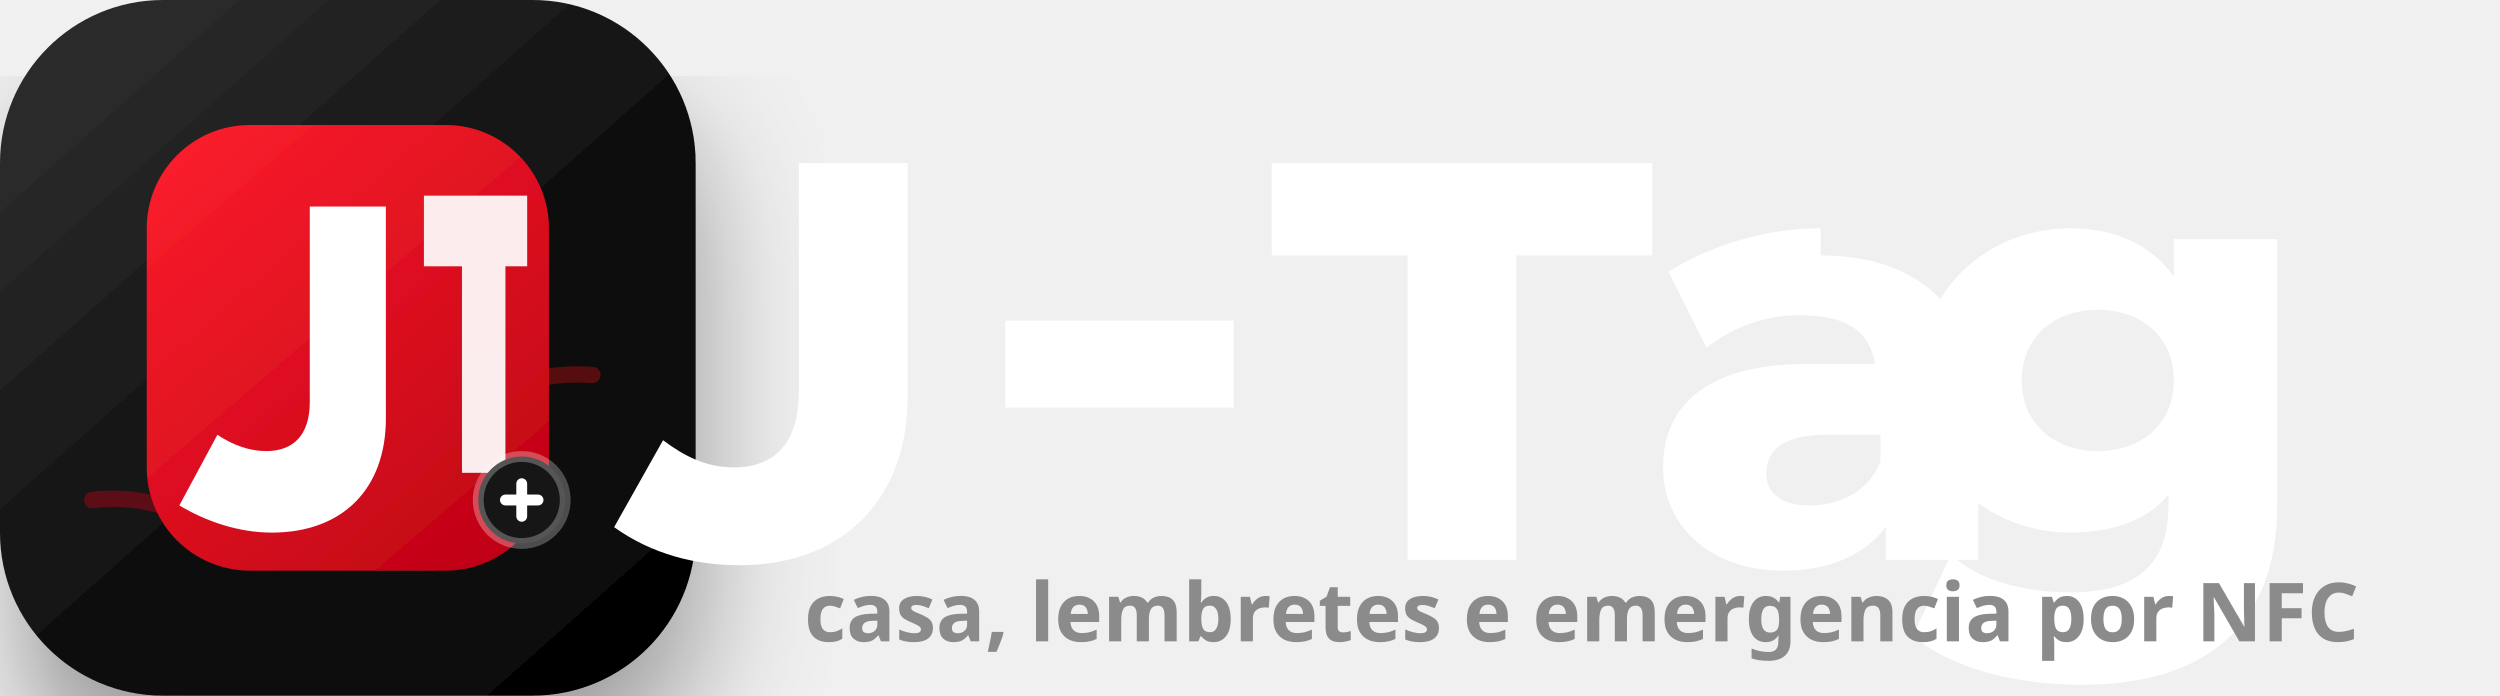
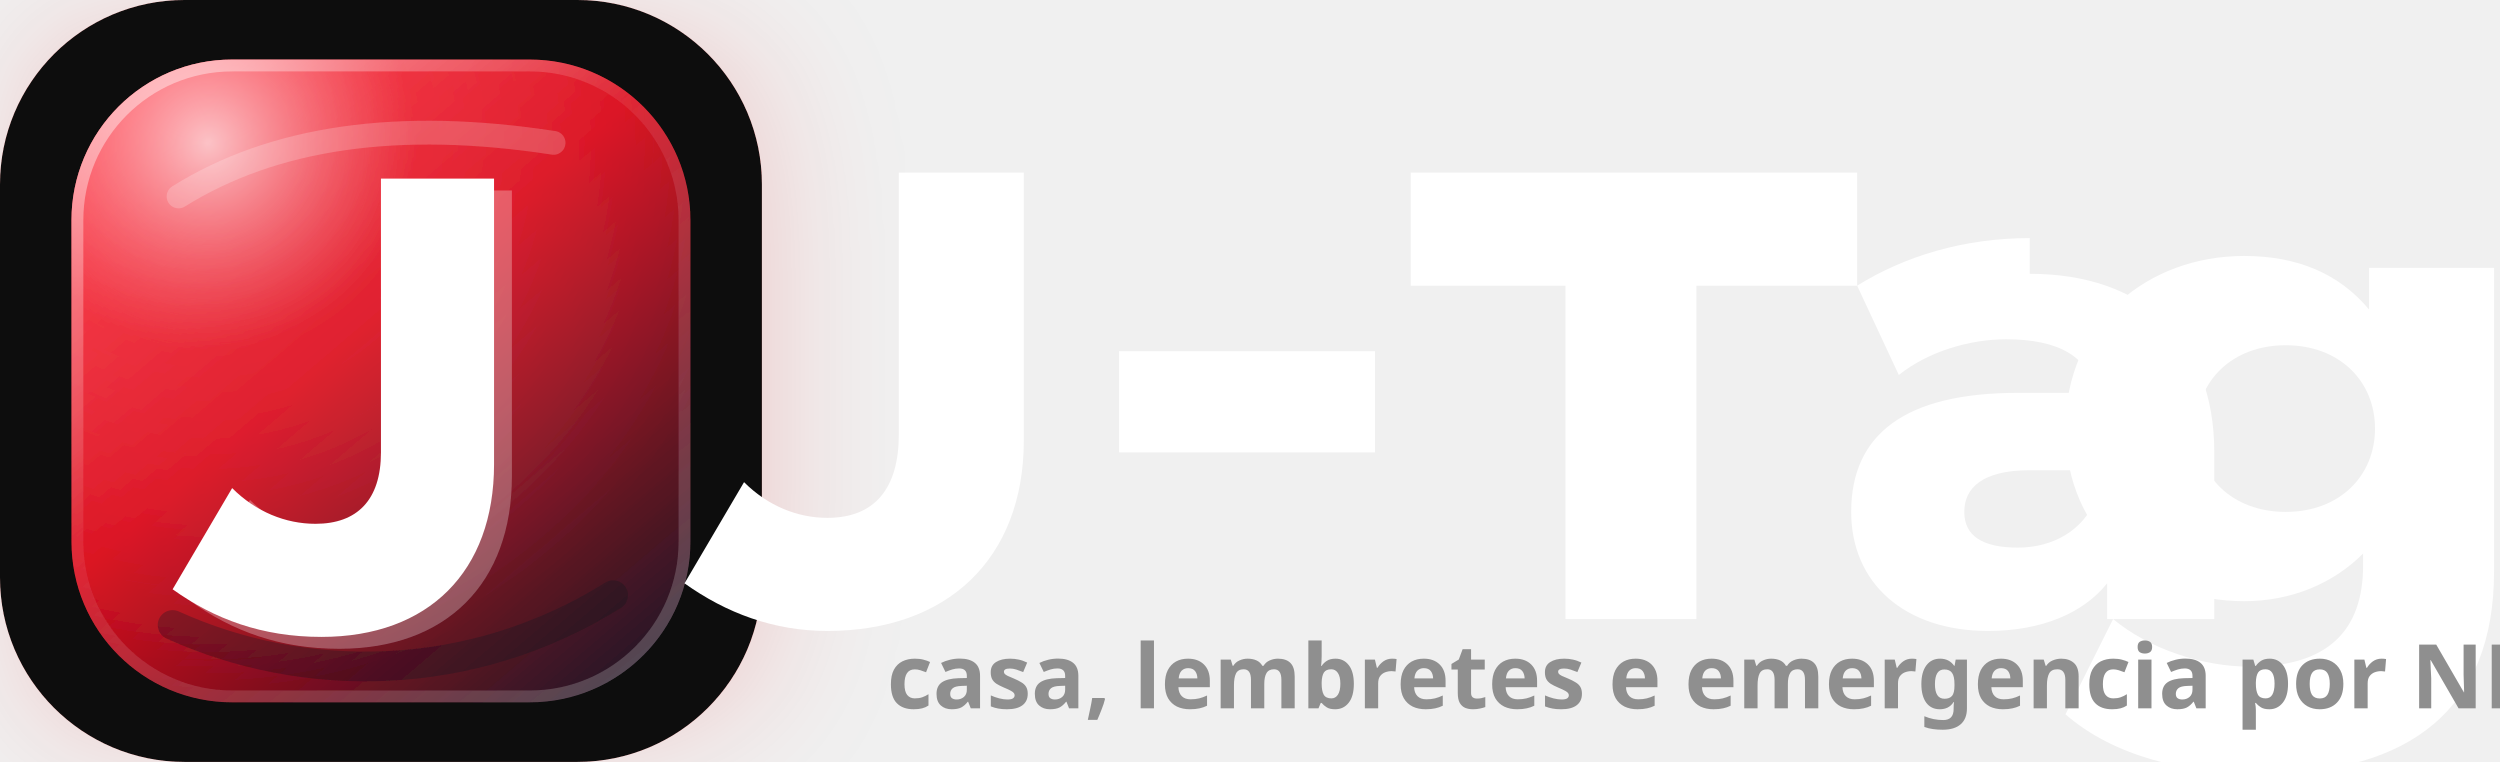
- <svg xmlns="http://www.w3.org/2000/svg" viewBox="0 0 460 128" role="img" aria-label="J-Tag">
+ <svg xmlns="http://www.w3.org/2000/svg" viewBox="0 0 420 128" role="img" aria-label="J-tag">
  <defs>
-     <linearGradient id="mark-bg" x1="18" y1="14" x2="112" y2="120" gradientUnits="userSpaceOnUse">
-       <stop stop-color="#2b2b2b" />
-       <stop offset=".5" stop-color="#111" />
-       <stop offset="1" stop-color="#050505" />
+     <linearGradient id="mark-bg" x1="20" y1="12" x2="112" y2="120" gradientUnits="userSpaceOnUse">
+       <stop stop-color="#ff3341" />
+       <stop offset=".42" stop-color="#d80616" />
+       <stop offset="1" stop-color="#101b2a" />
    </linearGradient>
-     <linearGradient id="mark-red" x1="28" y1="22" x2="102" y2="108" gradientUnits="userSpaceOnUse">
-       <stop stop-color="#ff1f2d" />
-       <stop offset="1" stop-color="#b80012" />
+     <radialGradient id="mark-aura" cx="35" cy="24" r="92" gradientUnits="userSpaceOnUse">
+       <stop stop-color="#ffffff" stop-opacity=".72" />
+       <stop offset=".38" stop-color="#ff8f98" stop-opacity=".2" />
+       <stop offset="1" stop-color="#ffffff" stop-opacity="0" />
+     </radialGradient>
+     <linearGradient id="mark-edge" x1="18" y1="6" x2="104" y2="114" gradientUnits="userSpaceOnUse">
+       <stop stop-color="#ffffff" stop-opacity=".5" />
+       <stop offset=".45" stop-color="#ffffff" stop-opacity=".08" />
+       <stop offset="1" stop-color="#ffffff" stop-opacity=".2" />
    </linearGradient>
-     <filter id="logo-shadow" x="-20%" y="-20%" width="140%" height="150%" color-interpolation-filters="sRGB">
-       <feDropShadow dx="0" dy="14" stdDeviation="12" flood-color="#000" flood-opacity=".38" />
+     <filter id="logo-shadow" x="-20%" y="-25%" width="140%" height="160%" color-interpolation-filters="sRGB">
+       <feDropShadow dx="0" dy="16" stdDeviation="12" flood-color="#000000" flood-opacity=".42" />
+       <feDropShadow dx="0" dy="0" stdDeviation="12" flood-color="#e50914" flood-opacity=".18" />
    </filter>
  </defs>
  <g filter="url(#logo-shadow)">
-     <rect width="128" height="128" rx="30" fill="url(#mark-bg)" />
-     <path d="M17 92c18-2 22 10 38 8 23-3 24-33 54-31" fill="none" stroke="#e50914" stroke-width="3" stroke-linecap="round" opacity=".34" />
-     <rect x="27" y="23" width="74" height="82" rx="19" fill="url(#mark-red)" />
-     <path d="M71 38v39c0 13-8 21-21 21-6 0-12-2-17-5l7-13c3 2 6 3 9 3 5 0 8-3 8-9V38h14Z" fill="#fff" />
-     <path d="M78 36h19v13H78V36Zm7 13h8v38h-8V49Z" fill="#fff" opacity=".92" />
-     <circle cx="96" cy="92" r="8" fill="#121212" stroke="#fff" stroke-opacity=".28" stroke-width="2" />
-     <path d="M93 92h6m-3-3v6" stroke="#fff" stroke-width="2" stroke-linecap="round" />
+     <rect x="0" y="0" width="128" height="128" rx="31" fill="#080808" />
+     <rect x="12" y="10" width="104" height="108" rx="27" fill="url(#mark-bg)" />
+     <rect x="12" y="10" width="104" height="108" rx="27" fill="url(#mark-aura)" />
+     <rect x="13" y="11" width="102" height="106" rx="26" fill="none" stroke="url(#mark-edge)" stroke-width="2" />
+     <path d="M83 30v48c0 18-11 29-29 29-10 0-18-3-25-8l10-17c4 4 9 6 14 6 7 0 11-4 11-12V30h19Z" fill="#fff" />
+     <path d="M83 30v48c0 18-11 29-29 29-10 0-18-3-25-8l10-17c4 4 9 6 14 6 7 0 11-4 11-12V30h19Z" fill="#ffffff" opacity=".28" transform="translate(3 2)" />
+     <path d="M30 33c16-10 37-13 63-9" fill="none" stroke="#ffffff" stroke-linecap="round" stroke-width="4" opacity=".2" />
+     <path d="M29 105c22 10 50 10 74-5" fill="none" stroke="#08101d" stroke-linecap="round" stroke-width="5" opacity=".28" />
  </g>
  <g fill="#fff">
-     <path d="M167 30v43c0 19-12 31-31 31-8 0-16-2-23-7l9-16c4 3 8 5 13 5 8 0 12-5 12-14V30h20Z" />
-     <path d="M185 59h42v16h-42V59Z" />
-     <path d="M259 47h-25V30h70v17h-25v56h-20V47Z" />
-     <path d="M335 47c18 0 29 10 29 28v28h-17v-6c-4 5-10 8-19 8-13 0-22-8-22-19 0-12 9-19 26-19h13c-1-6-5-9-14-9-6 0-12 2-17 6l-7-14c8-5 18-8 28-8Zm-2 46c6 0 11-3 13-8v-5h-10c-8 0-11 3-11 7s3 6 8 6Z" />
-     <path d="M419 44v49c0 22-13 33-36 33-12 0-24-3-31-9l7-15c5 5 14 7 22 7 12 0 18-5 18-16v-2c-4 5-11 7-18 7-15 0-28-11-28-28s13-28 28-28c8 0 15 3 19 9v-7h19Zm-19 26c0-8-6-13-14-13s-14 5-14 13 6 13 14 13 14-5 14-13Z" />
+     <path d="M172 29v45c0 20-13 32-33 32-9 0-17-3-24-8l10-17c4 4 9 6 14 6 8 0 12-5 12-14V29h21Z" />
+     <path d="M188 59h43v17h-43V59Z" />
+     <path d="M263 48h-26V29h75v19h-27v56h-22V48Z" />
+     <path d="M341 46c19 0 31 11 31 30v28h-18v-6c-4 5-11 8-20 8-14 0-23-8-23-20 0-13 9-20 28-20h13c-1-6-6-9-15-9-6 0-13 2-18 6l-7-15c8-5 18-8 29-8Zm-2 46c6 0 11-3 13-8v-5h-11c-8 0-11 3-11 7s3 6 9 6Z" />
+     <path d="M419 45v51c0 23-14 34-39 34-13 0-25-3-33-10l8-16c6 5 15 8 23 8 13 0 19-6 19-17v-2c-5 5-12 8-20 8-16 0-30-11-30-29s14-29 30-29c9 0 16 3 21 9v-7h21Zm-20 27c0-8-6-14-15-14s-15 6-15 14 6 14 15 14 15-6 15-14Z" />
  </g>
-   <text x="148" y="118" fill="#8b8b8b" font-family="Trebuchet MS, Verdana, sans-serif" font-size="15" font-weight="700" letter-spacing="0">casa, lembretes e emergencia por NFC</text>
+   <text x="149" y="119" fill="#8f8f8f" font-family="Trebuchet MS, Verdana, sans-serif" font-size="15" font-weight="700" letter-spacing="0">casa, lembretes e emergencia por NFC</text>
</svg>
